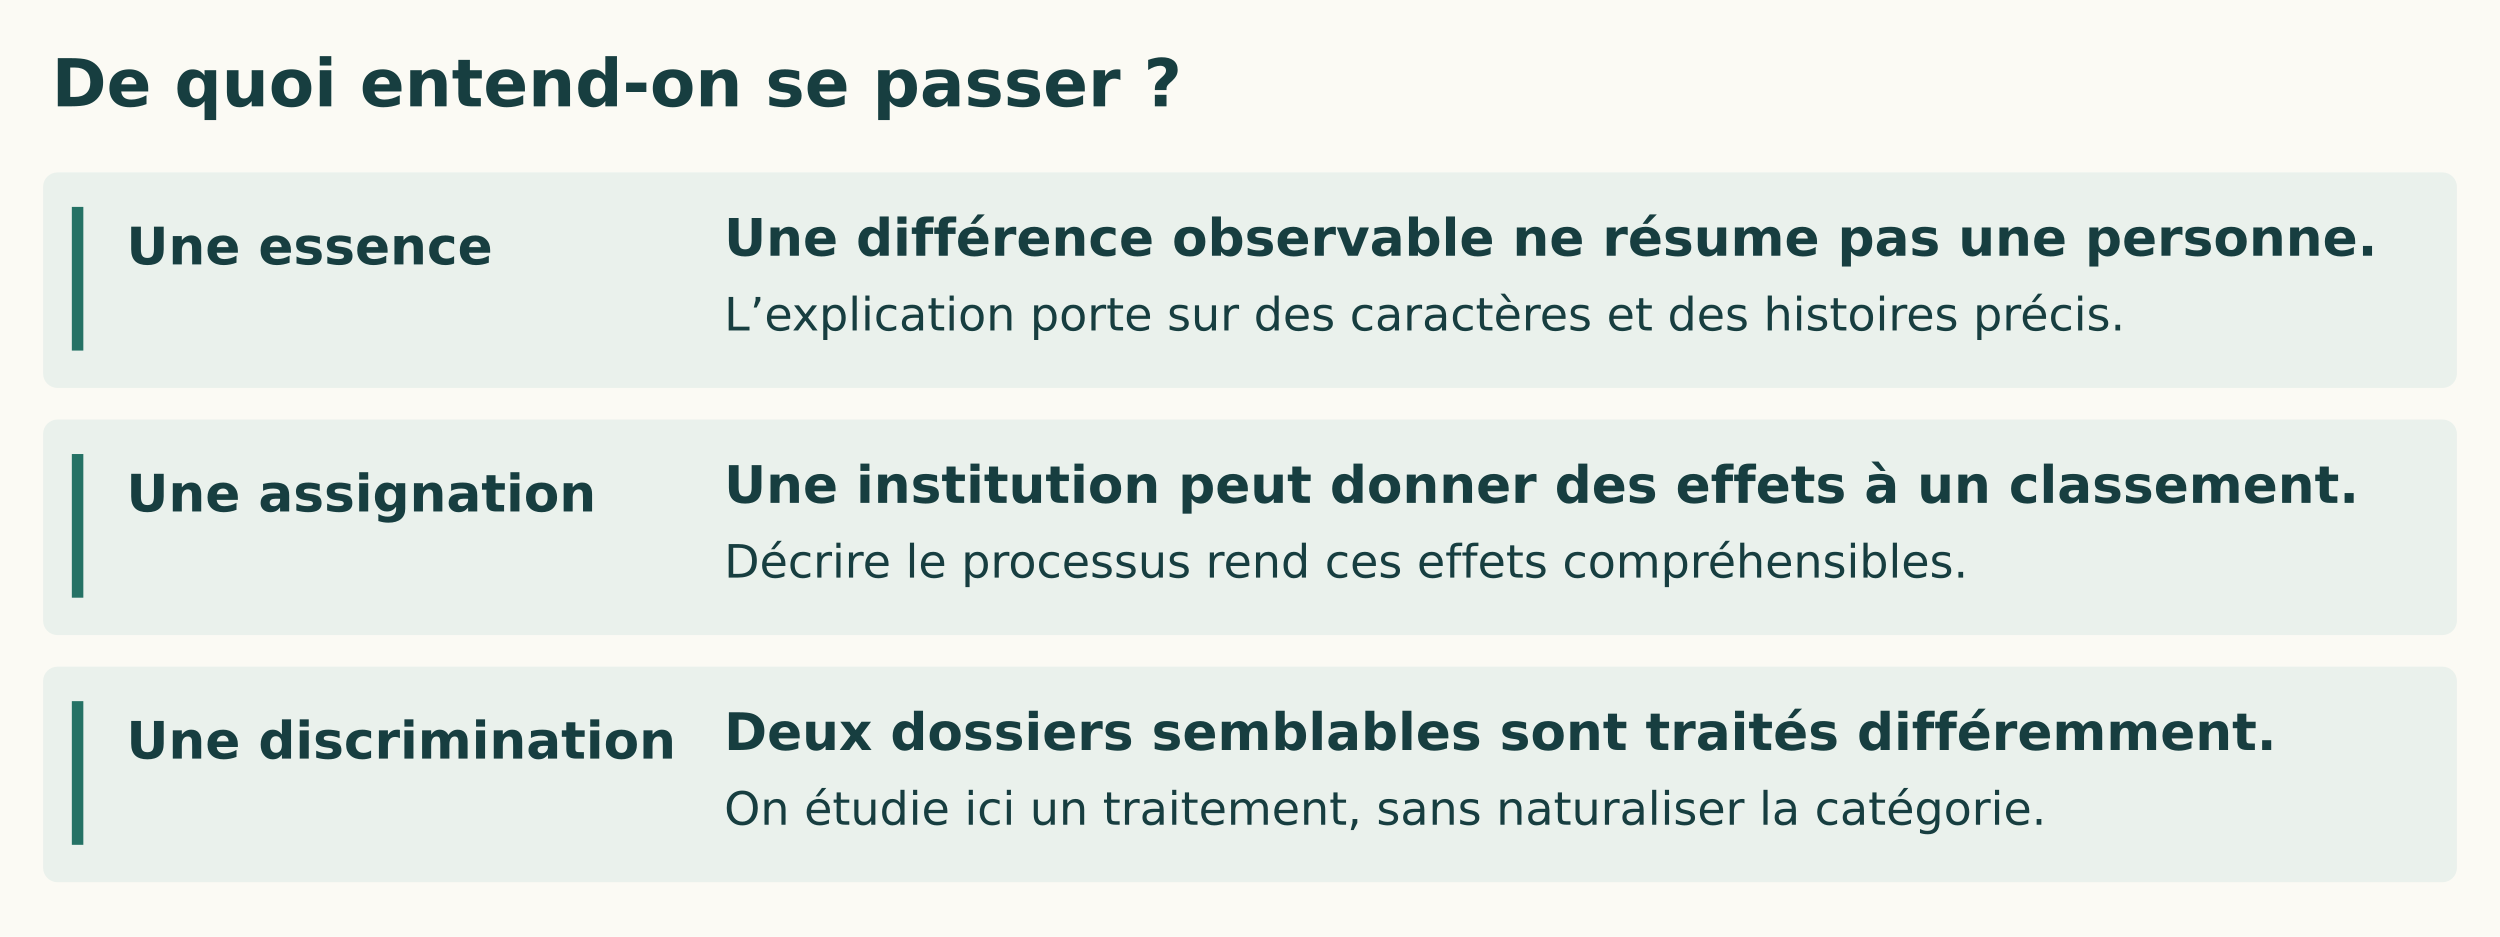
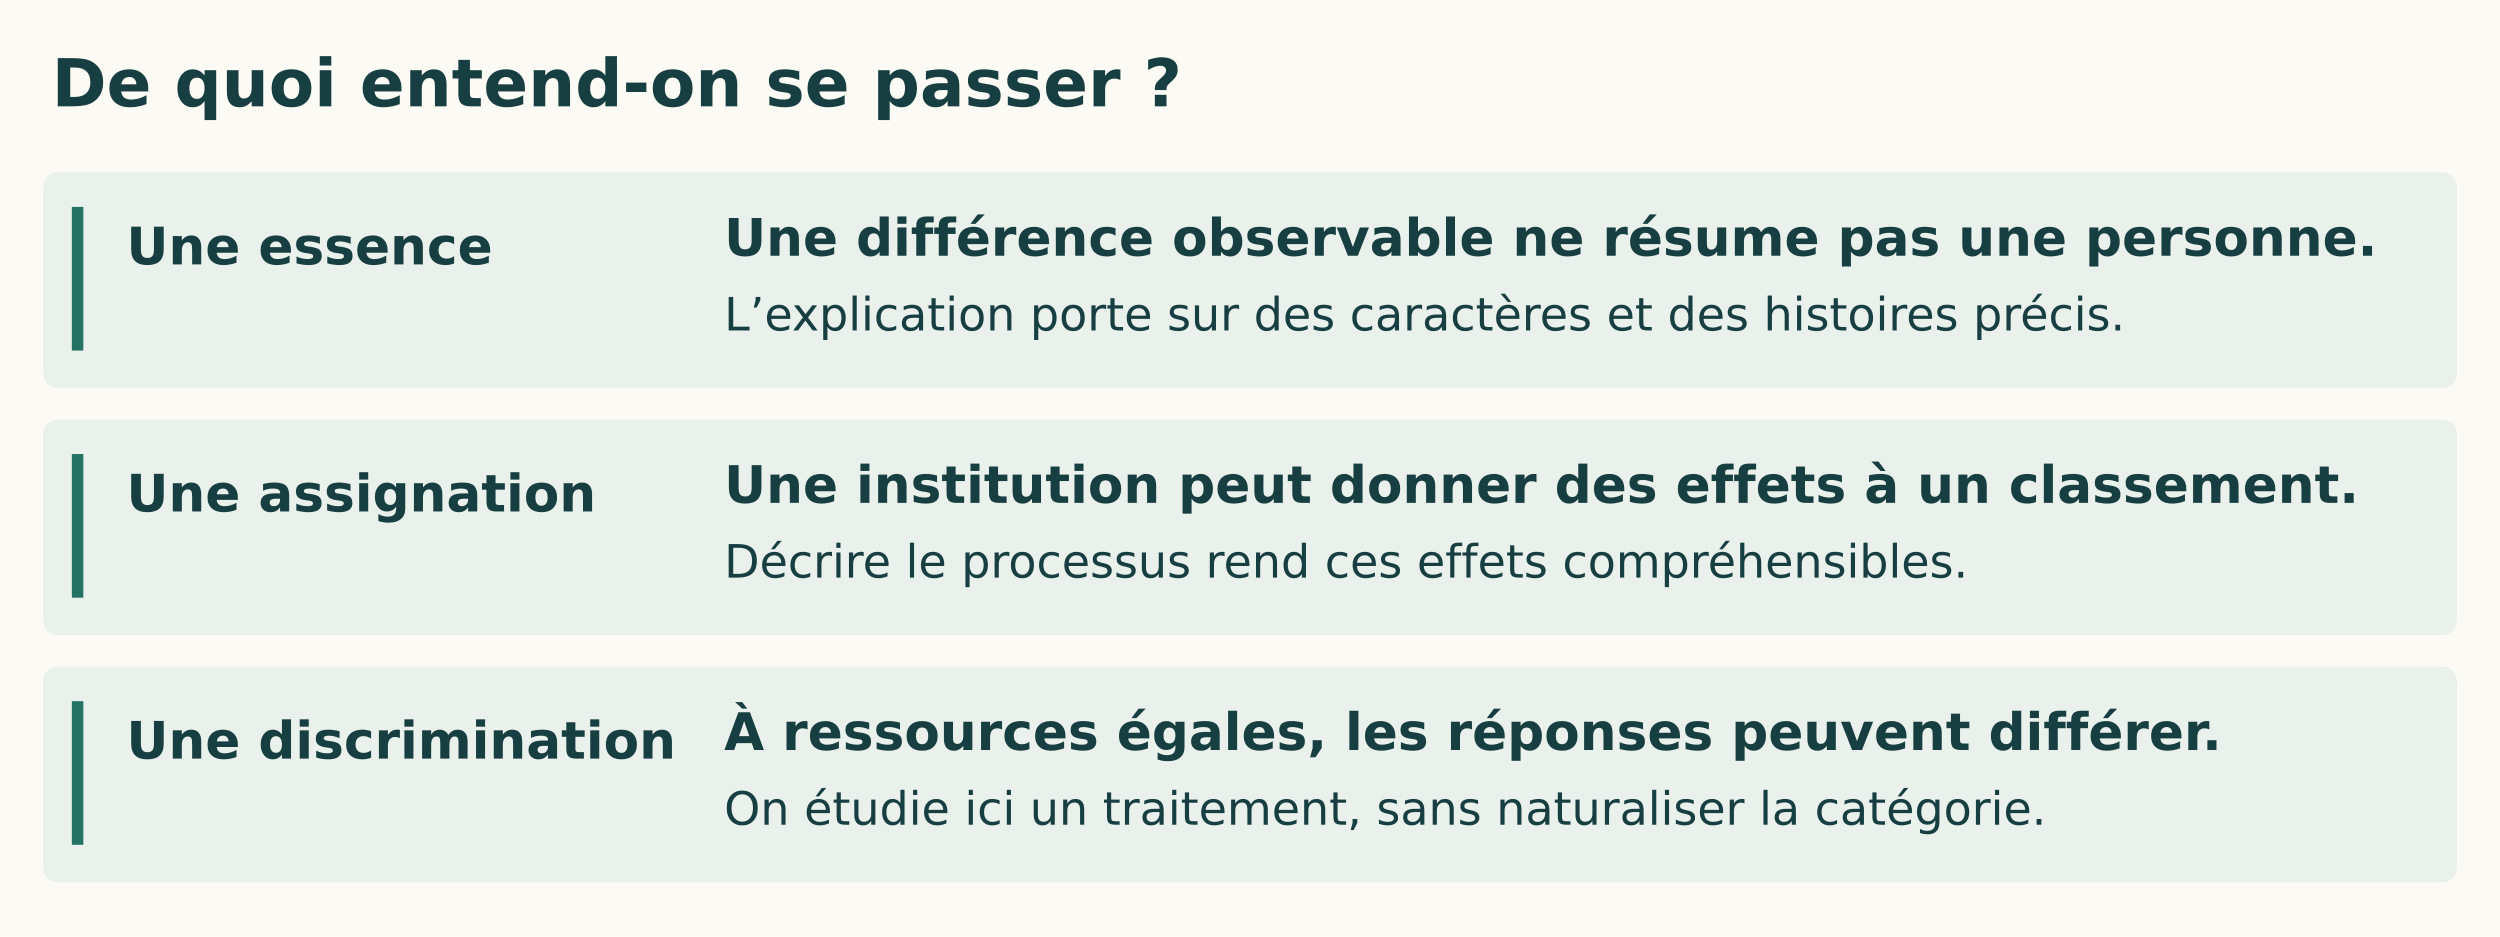
<svg xmlns="http://www.w3.org/2000/svg" viewBox="0 0 870 326" font-family="DejaVu Sans, sans-serif" fill="#173e40">
  <rect width="870" height="326" fill="#fbfaf4" />
  <text x="18" y="37" font-size="23" font-weight="700">De quoi entend-on se passer ?</text>
  <rect x="15" y="60" width="840" height="75" rx="5" fill="#eaf1ec" />
  <path d="M27 72v50" stroke="#257265" stroke-width="4" />
  <text x="44" y="92" font-size="18" font-weight="700">Une essence</text>
  <text x="252" y="89" font-size="18" font-weight="700">Une différence observable ne résume pas une personne.</text>
  <text x="252" y="115" font-size="16" font-weight="400">L’explication porte sur des caractères et des histoires précis.</text>
  <rect x="15" y="146" width="840" height="75" rx="5" fill="#eaf1ec" />
  <path d="M27 158v50" stroke="#257265" stroke-width="4" />
  <text x="44" y="178" font-size="18" font-weight="700">Une assignation</text>
  <text x="252" y="175" font-size="18" font-weight="700">Une institution peut donner des effets à un classement.</text>
  <text x="252" y="201" font-size="16" font-weight="400">Décrire le processus rend ces effets compréhensibles.</text>
  <rect x="15" y="232" width="840" height="75" rx="5" fill="#eaf1ec" />
  <path d="M27 244v50" stroke="#257265" stroke-width="4" />
  <text x="44" y="264" font-size="18" font-weight="700">Une discrimination</text>
-   <text x="252" y="261" font-size="18" font-weight="700">Deux dossiers semblables sont traités différemment.</text>
+   <text x="252" y="261" font-size="18" font-weight="700">À ressources égales, les réponses peuvent différer.</text>
  <text x="252" y="287" font-size="16" font-weight="400">On étudie ici un traitement, sans naturaliser la catégorie.</text>
</svg>
